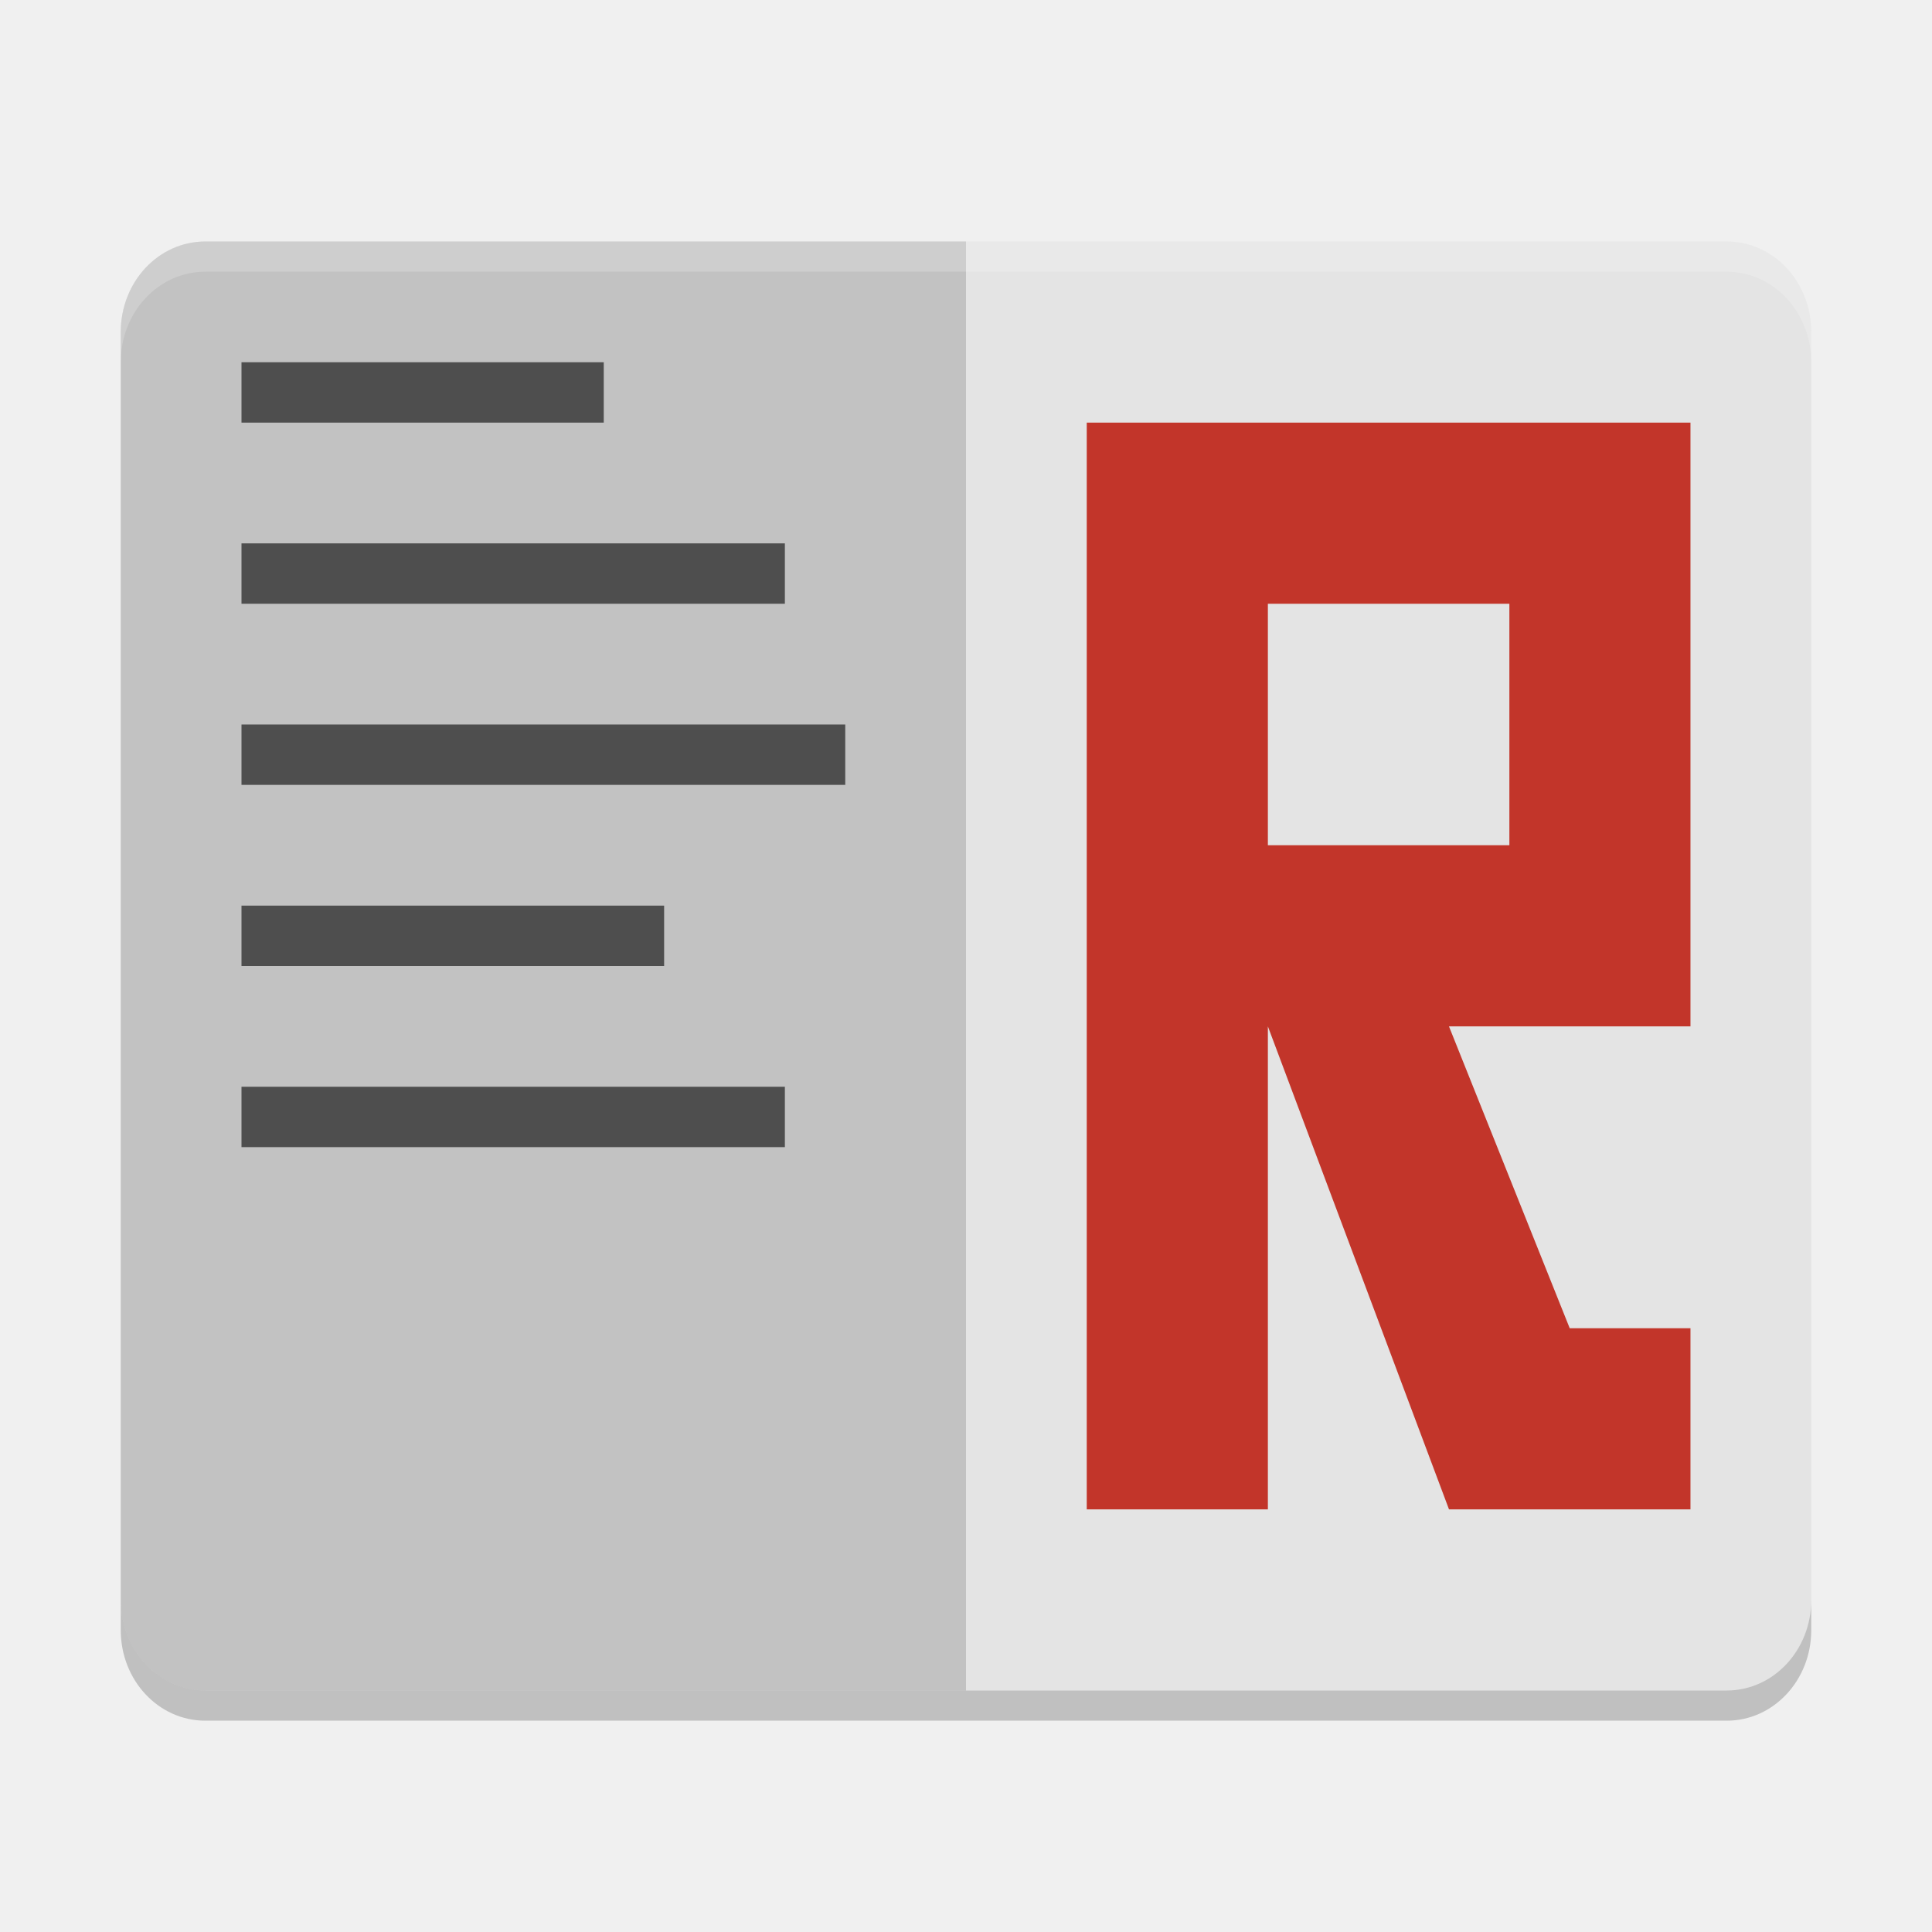
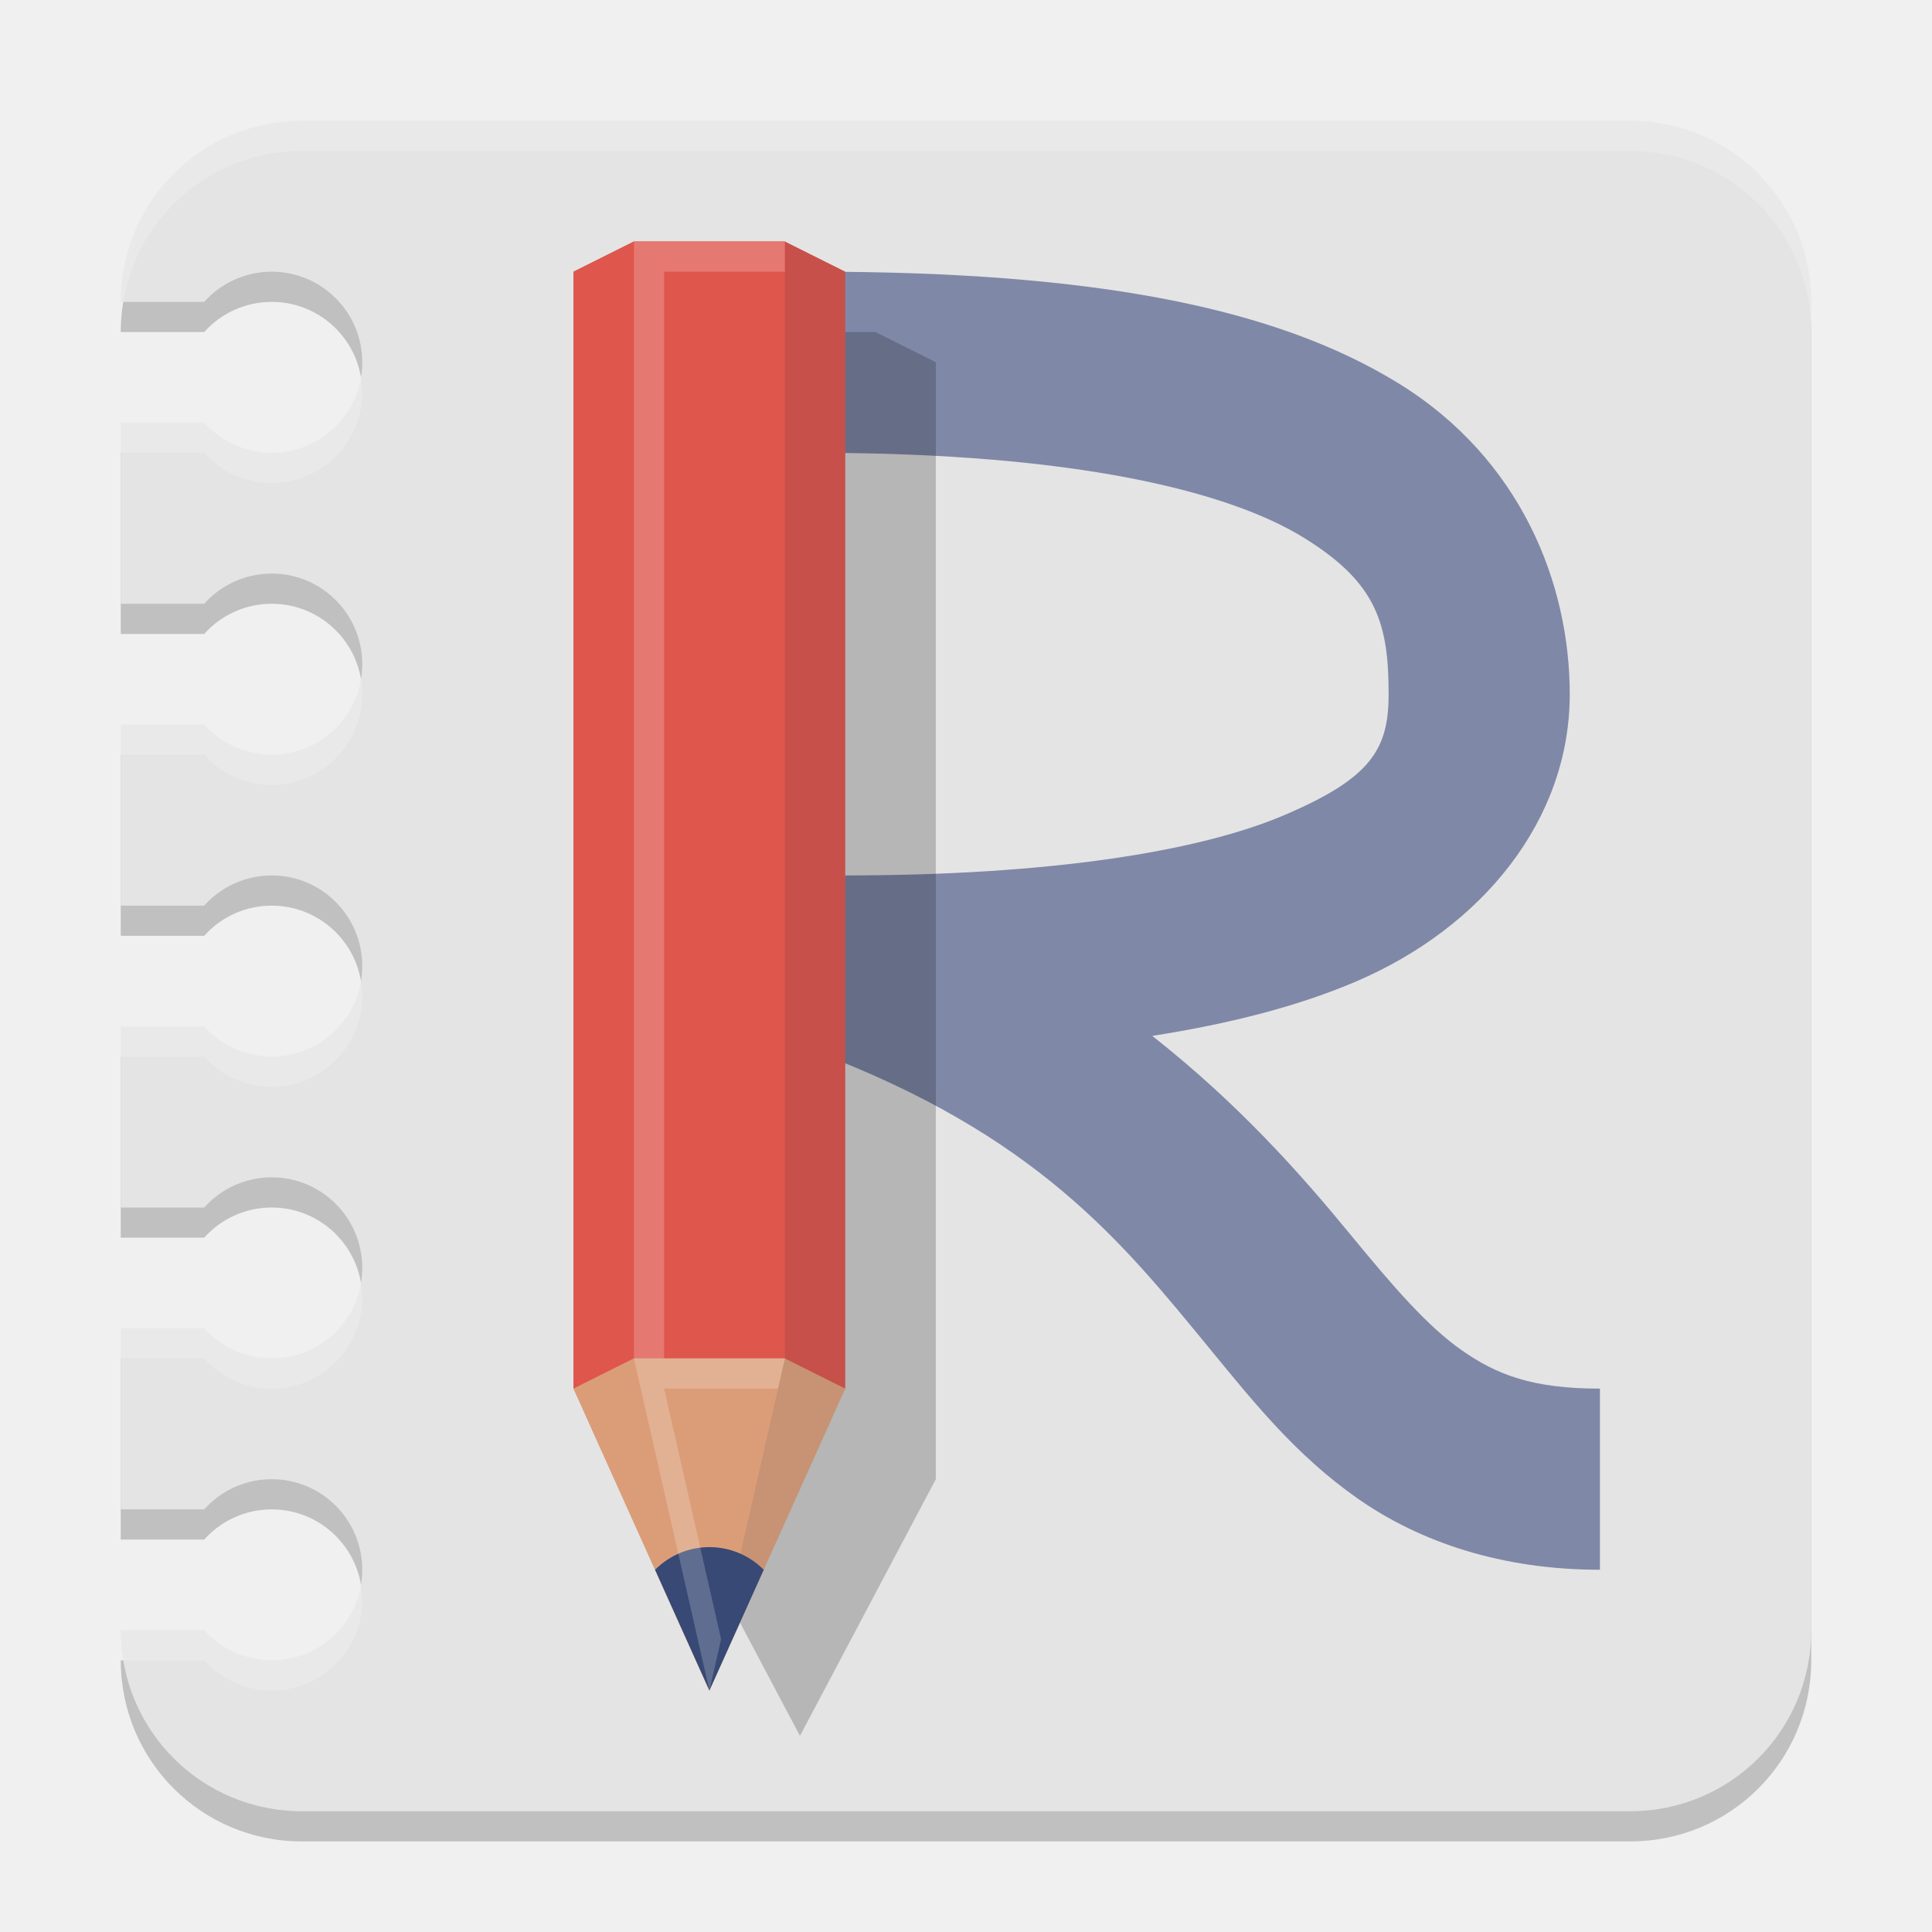
<svg xmlns="http://www.w3.org/2000/svg" width="64" height="64" version="1">
-   <path style="fill:#e4e4e4" d="m 57.2,8 -50.4,0 c -1.551,0 -2.8,1.338 -2.8,3 l 0,42 c 0,1.662 1.249,3 2.8,3 l 50.4,0 c 1.551,0 2.8,-1.338 2.8,-3 l 0,-42 c 0,-1.662 -1.248,-3 -2.8,-3 z" />
-   <path style="opacity:0.15" d="m 4,11 c 0,-1.662 1.249,-3 2.8,-3 l 25.2,0 0,48 -25.2,0 c -1.551,0 -2.8,-1.338 -2.8,-3 z" />
-   <rect style="opacity:0.6" width="12" height="2" x="8" y="12" />
-   <rect style="opacity:0.6" width="18" height="2" x="8" y="18" />
-   <rect style="opacity:0.6" width="20" height="2" x="8" y="24" />
-   <rect style="opacity:0.6" width="14" height="2" x="8" y="30" />
-   <rect style="opacity:0.6" width="18" height="2" x="8" y="36" />
-   <path style="fill:#c2352a" d="m 36,14 0,36 6,0 0,-16 6,16 7.999,0 0,-6 -4,0 -4,-10 8,0 0,-20 z m 6,6 8,0 0,8 -8,0 z" />
-   <path style="opacity:0.2;fill:#ffffff" d="M 6.801 8 C 5.25 8 4 9.338 4 11 L 4 12 C 4 10.338 5.25 9 6.801 9 L 57.199 9 C 58.749 9 60 10.338 60 12 L 60 11 C 60 9.338 58.749 8 57.199 8 L 6.801 8 z" />
-   <path style="opacity:0.2" d="m 4,53 0,1 c 0,1.662 1.25,3 2.801,3 L 57.199,57 C 58.749,57 60,55.662 60,54 l 0,-1 c 0,1.662 -1.251,3 -2.801,3 L 6.801,56 C 5.25,56 4,54.662 4,53 Z" />
+   <path d="m10 5c-3.324 0-6 2.676-6 6h2.764c0.569-0.636 1.383-1 2.236-1 1.657 0 3 1.343 3 3s-1.343 3-3 3c-0.854 7.4e-5 -1.667-0.364-2.236-1h-2.764v6h2.764c0.569-0.636 1.383-1 2.236-1 1.657 0 3 1.343 3 3s-1.343 3-3 3c-0.854 7.4e-5 -1.667-0.364-2.236-1h-2.764v6h2.764c0.569-0.636 1.383-1 2.236-1 1.657 0 3 1.343 3 3s-1.343 3-3 3c-0.854 7.4e-5 -1.667-0.364-2.236-1h-2.764v6h2.764c0.569-0.636 1.383-1 2.236-1 1.657 0 3 1.343 3 3s-1.343 3-3 3c-0.854 7.4e-5 -1.667-0.364-2.236-1h-2.764v6h2.764c0.569-0.636 1.383-1 2.236-1 1.657 0 3 1.343 3 3s-1.343 3-3 3c-0.854 7.4e-5 -1.667-0.364-2.236-1h-2.764c0 3.324 2.676 6 6 6h44c3.324 0 6-2.676 6-6v-44c0-3.324-2.676-6-6-6z" style="opacity:.2" />
+   <path d="m10 4c-3.324 0-6 2.676-6 6h2.764c0.569-0.636 1.383-1 2.236-1 1.657 0 3 1.343 3 3s-1.343 3-3 3c-0.854 7.4e-5 -1.667-0.364-2.236-1h-2.764v6h2.764c0.569-0.636 1.383-1 2.236-1 1.657 0 3 1.343 3 3s-1.343 3-3 3c-0.854 7.4e-5 -1.667-0.364-2.236-1h-2.764v6h2.764c0.569-0.636 1.383-1 2.236-1 1.657 0 3 1.343 3 3s-1.343 3-3 3c-0.854 7.4e-5 -1.667-0.364-2.236-1h-2.764v6h2.764c0.569-0.636 1.383-1 2.236-1 1.657 0 3 1.343 3 3s-1.343 3-3 3c-0.854 7.4e-5 -1.667-0.364-2.236-1h-2.764v6h2.764c0.569-0.636 1.383-1 2.236-1 1.657 0 3 1.343 3 3s-1.343 3-3 3c-0.854 7.4e-5 -1.667-0.364-2.236-1h-2.764c0 3.324 2.676 6 6 6h44c3.324 0 6-2.676 6-6v-44c0-3.324-2.676-6-6-6z" style="fill:#e4e4e4" />
+   <path d="m10 4c-3.324 0-6 2.676-6 6h0.082c0.473-2.845 2.935-5 5.918-5h44c3.324 0 6 2.676 6 6v-1c0-3.324-2.676-6-6-6zm1.953 8.5c-0.244 1.442-1.491 2.498-2.953 2.5-0.854 7.4e-5 -1.667-0.364-2.236-1h-2.764v1h2.764c0.569 0.636 1.383 1 2.236 1 1.657 0 3-1.343 3-3-0.002-0.168-0.017-0.335-0.047-0.5zm0 10c-0.244 1.442-1.491 2.498-2.953 2.5-0.854 7.4e-5 -1.667-0.364-2.236-1h-2.764v1h2.764c0.569 0.636 1.383 1 2.236 1 1.657 0 3-1.343 3-3-0.002-0.168-0.017-0.335-0.047-0.5zm0 10c-0.244 1.442-1.491 2.498-2.953 2.5-0.854 7.4e-5 -1.667-0.364-2.236-1h-2.764v1h2.764c0.569 0.636 1.383 1 2.236 1 1.657 0 3-1.343 3-3-0.002-0.168-0.017-0.335-0.047-0.5zm0 10c-0.244 1.442-1.491 2.498-2.953 2.5-0.854 7.4e-5 -1.667-0.364-2.236-1h-2.764v1h2.764c0.569 0.636 1.383 1 2.236 1 1.657 0 3-1.343 3-3-0.002-0.168-0.017-0.335-0.047-0.5zm0 10c-0.244 1.442-1.491 2.498-2.953 2.5-0.854 7.4e-5 -1.667-0.364-2.236-1h-2.764c0 0.341 0.028 0.675 0.082 1h2.682c0.569 0.636 1.383 1 2.236 1 1.657 0 3-1.343 3-3-0.002-0.168-0.017-0.335-0.047-0.5z" style="fill:#ffffff;opacity:.2" />
+   <path d="m 27,9 v 6 c 8.722,0 13.739,1.304 16.178,2.805 C 45.616,19.305 46,20.667 46,23 46,24.833 45.403,25.777 42.568,26.992 39.734,28.207 34.786,29 28,29 l -1.053,5.809 c 7.397,2.774 10.236,6.348 13.109,9.846 1.437,1.749 2.862,3.548 4.928,4.992 C 47.05,51.09 49.75,52 53,52 v -6 c -2.25,0 -3.425,-0.465 -4.578,-1.271 -1.153,-0.806 -2.29,-2.132 -3.729,-3.883 -1.581,-1.924 -3.644,-4.265 -6.523,-6.531 2.56,-0.401 4.827,-0.978 6.762,-1.807 C 49.097,30.723 52,27.167 52,23 52,19.333 50.384,15.195 46.322,12.695 42.261,10.196 36.278,9 27,9 Z" style="fill:#7f88a7" />
+   <path d="m24 11-2 1v37l4.5 8.503 4.5-8.503v-37l-2-1z" style="opacity:.2" />
+   <path d="m19 46v-37l2-1h5l2 1v37z" style="fill:#c7504a" />
+   <path d="m19 46v-37l2-1h5v38z" style="fill:#df564d" />
+   <path d="m21 45-2 1 4.5 10 4.5-10-2-1z" style="fill:#c79374" />
+   <path d="m21 45-2 1 4.5 10 2.5-11z" style="fill:#db9d78" />
+   <path d="m21.7 52c1-1 2.6-1 3.6 0l-1.8 4z" style="fill:#374974" />
+   <path d="M 21,45 23.5,56 23.887,54.301 22,46 h 3.773 L 26,45 Z" style="fill:#ffffff;opacity:.2" />
+   <path d="m21 8v37h1v-36h4v-1z" style="fill:#ffffff;opacity:.2" />
</svg>
